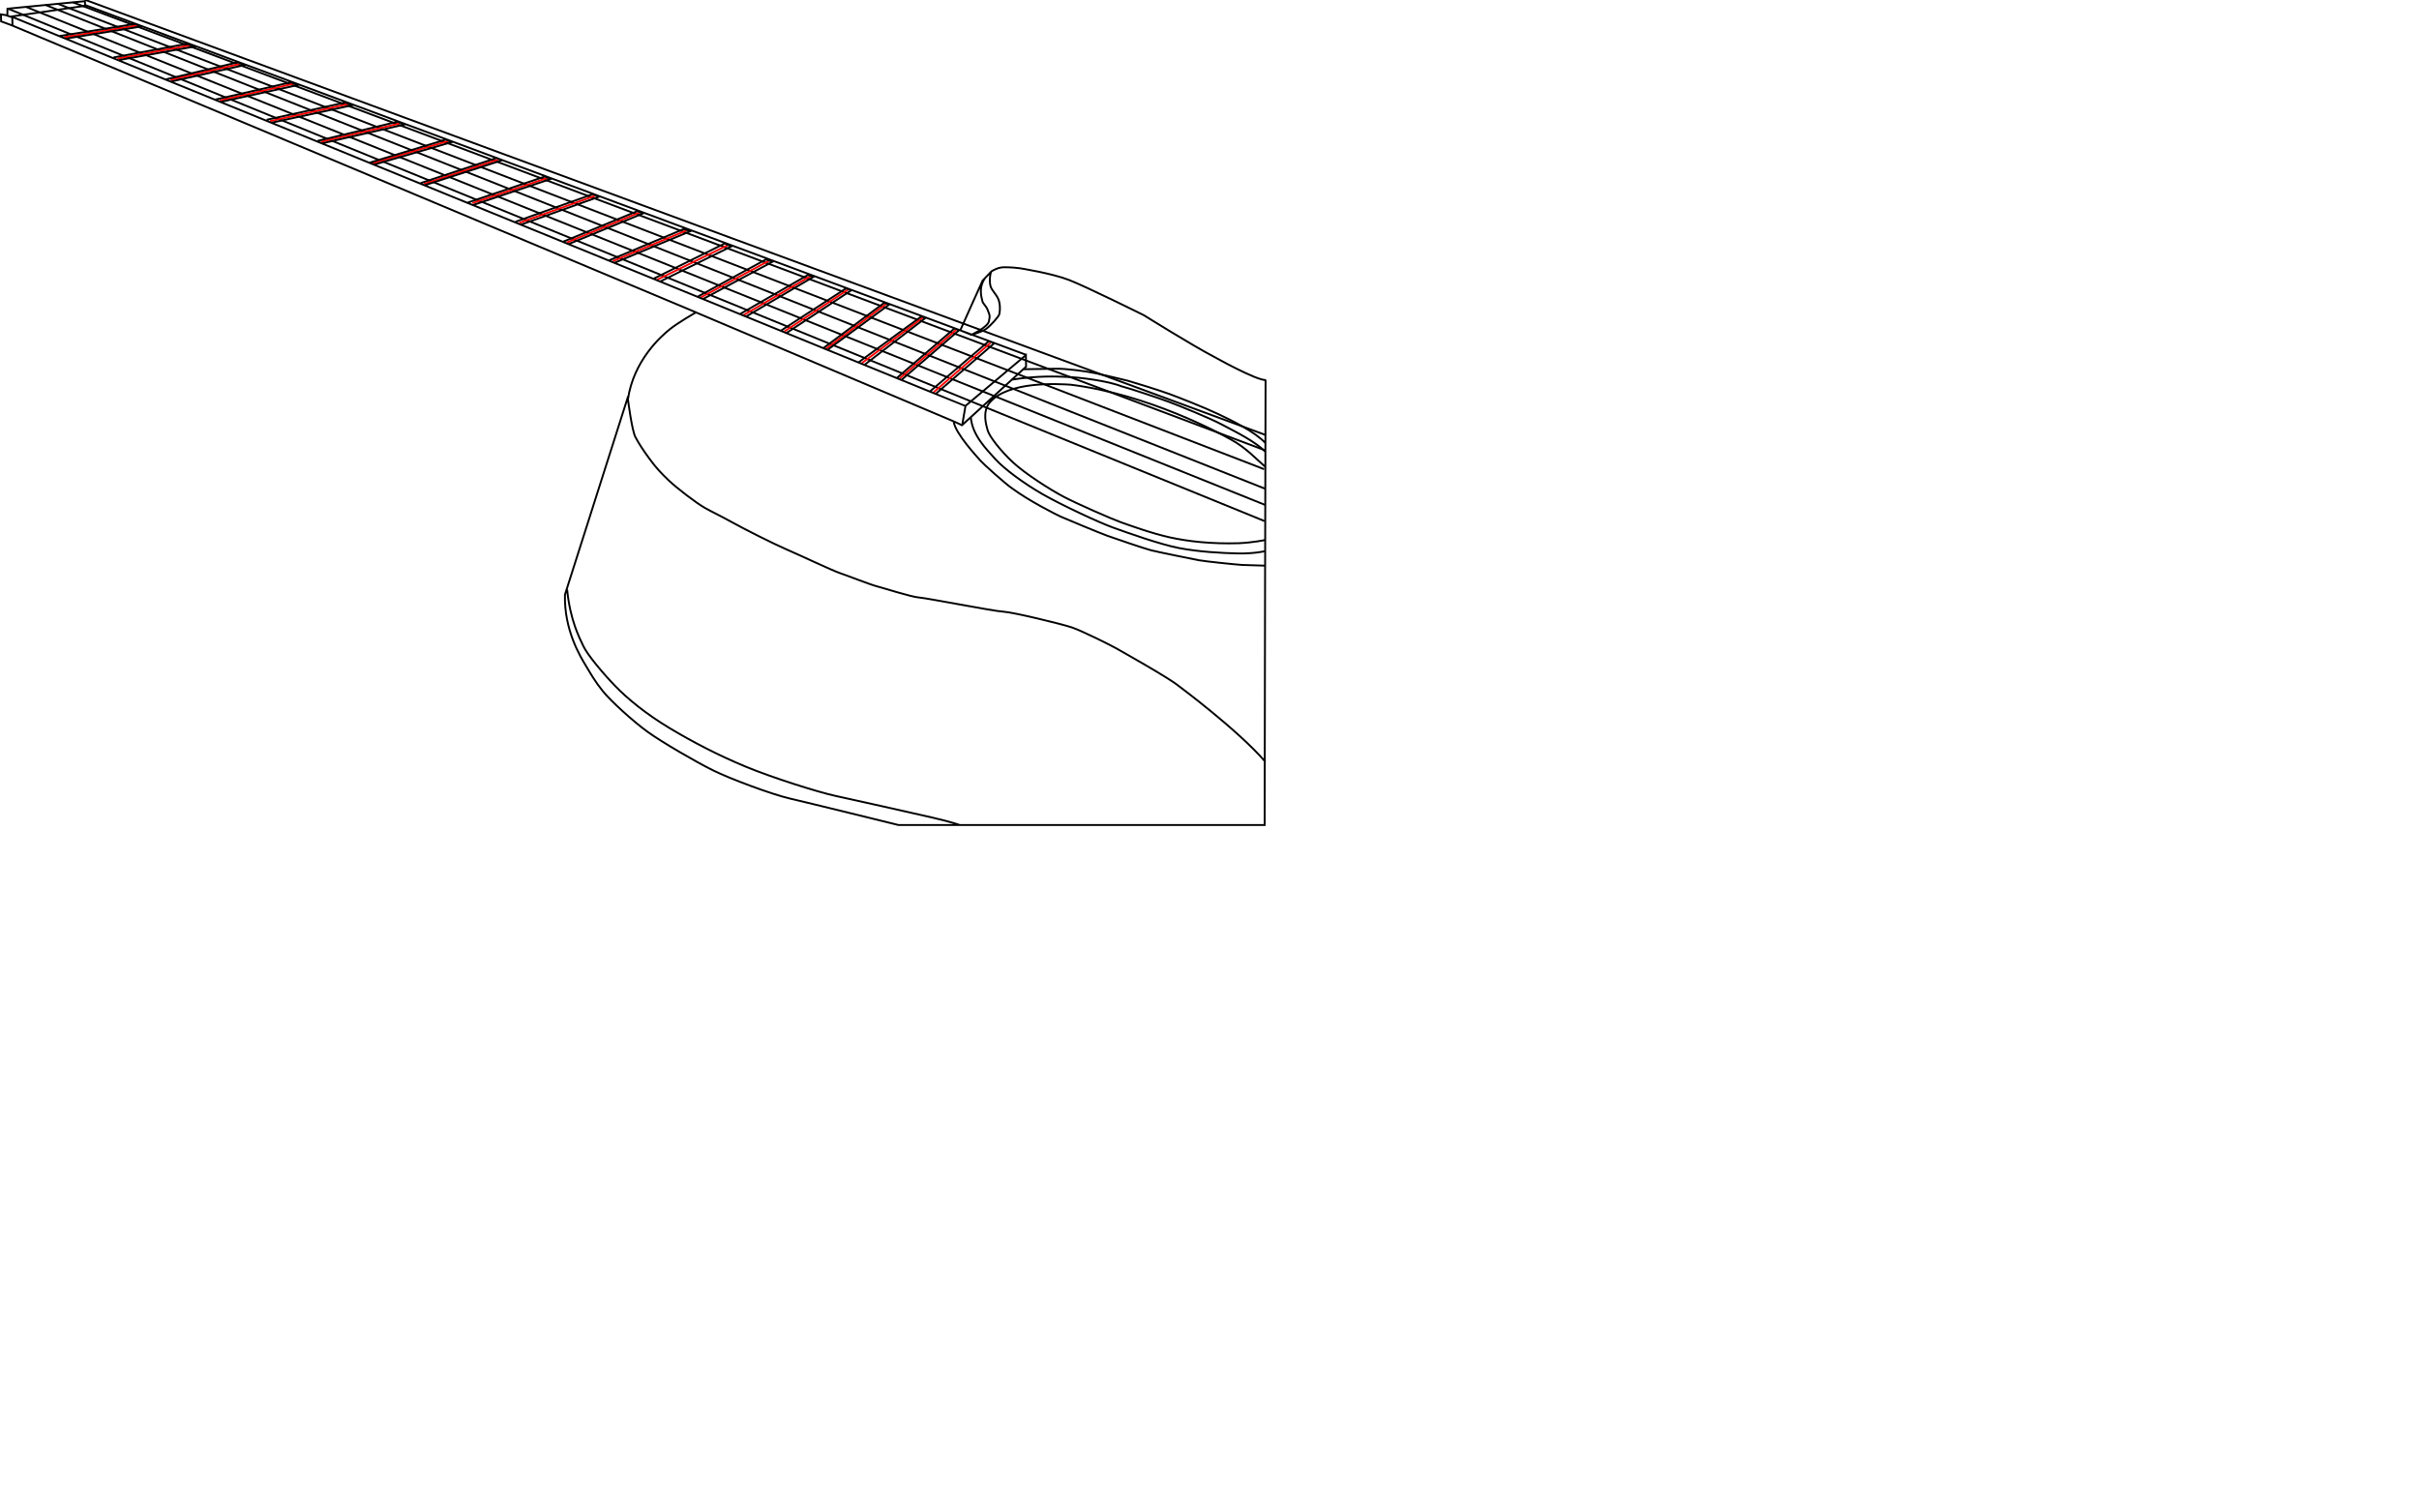
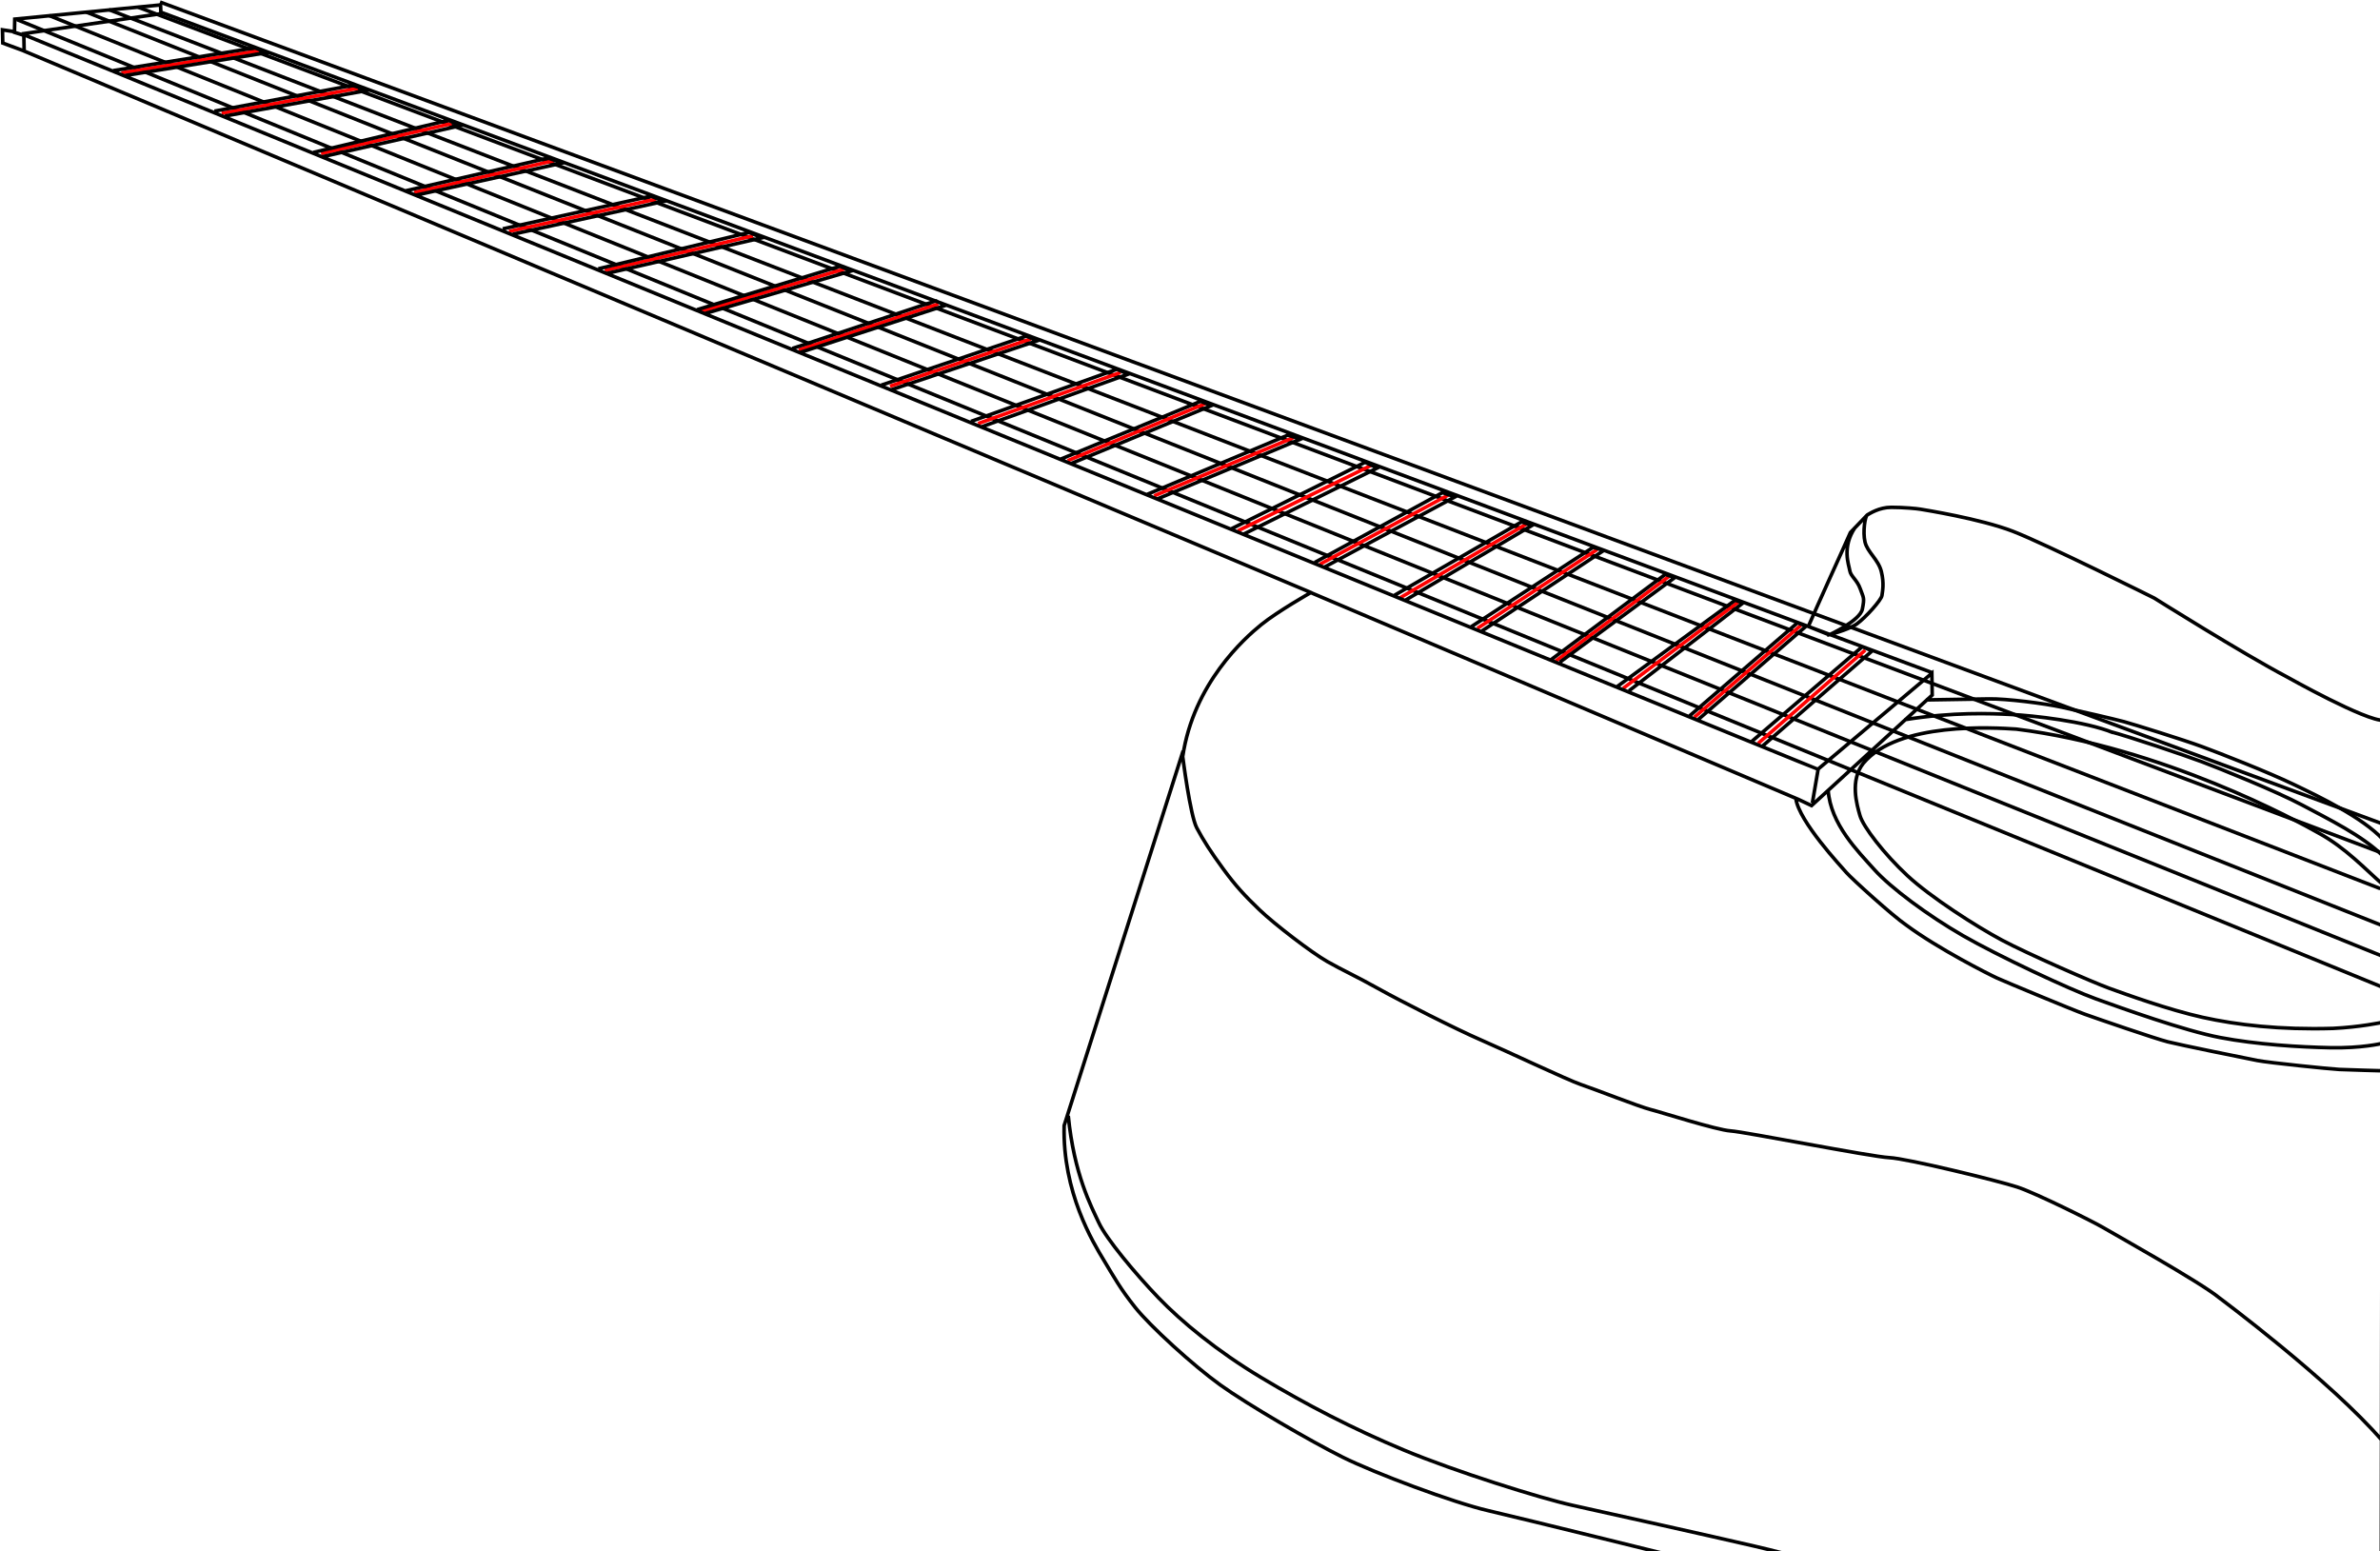
- <svg xmlns="http://www.w3.org/2000/svg" version="1.1" width="1280" height="800" id="svg3077" style="display:inline">
+ <svg xmlns="http://www.w3.org/2000/svg" version="1.1" width="666.09" height="434" id="svg3077" style="display:inline">
  <defs id="defs3081" />
-   <g transform="translate(0.01040781,0.1213202)" id="guitar">
-     <g id="guitar_strings" style="display: inline;">
-       <path style="fill:none;stroke:#000000;stroke-width:1px;stroke-linecap:butt;stroke-linejoin:miter;" d="M 38.62,1.139 71.696,13.571 99.725,24.106 125.467,33.782 154.226,44.592 182.898,55.369 209.389,65.326 235.152,75.01 261.365,84.863 288.048,94.893 313.041,104.287 336.557,113.126 361.101,122.351 382.691,130.466 404.431,138.638 426.964,147.107 446.458,154.435 467.213,162.236 485.787,169.217 504.06,176.086 522.078,182.858 669.253,238.178" id="guitar_stringB" />
-       <path style="fill:none;stroke:#000000;stroke-width:1px;stroke-linecap:butt;stroke-linejoin:miter;" d="M 30.403,1.83 63.604,14.641 90.986,25.207 118.406,35.787 145.584,46.274 173.299,56.969 200.828,67.591 227.619,77.929 252.503,87.531 278.387,97.519 303.419,107.178 327.823,116.594 352.096,125.961 375.205,134.877 397.221,143.373 419.33,151.904 437.703,158.993 459.812,167.525 478.665,174.799 497.813,182.188 514.187,188.506 668.886,248.2" id="guitar_stringG" />
-       <path style="fill:none;stroke:#000000;stroke-width:1px;stroke-linecap:butt;stroke-linejoin:miter;" d="M 23.946,2.471 57.594,15.821 85.127,26.744 112.775,37.713 138.692,47.995 166.404,58.989 192.868,69.488 218.793,79.774 245.222,90.259 270.946,100.465 295.827,110.336 319.899,119.886 344.777,129.756 367.367,138.719 388.806,147.224 412.168,156.493 432.227,164.451 452.758,172.596 472.244,180.327 490.584,187.603 508.723,194.8 669.45,258.566" id="guitar_stringD" />
-       <path style="fill:none;stroke:#000000;stroke-width:1px;stroke-linecap:butt;stroke-linejoin:miter;" d="M 13.648,3.496 47.283,17.017 75.242,28.257 102.749,39.315 129.542,50.085 156.811,61.047 183.795,71.895 210.78,82.743 237.809,93.608 261.033,102.944 286.115,113.027 312.622,123.683 335.941,133.057 359.308,142.451 381.152,151.232 404.138,160.472 424.46,168.642 446.064,177.326 466.29,185.457 483.805,192.498 501.033,199.424 669.264,267.052" id="guitar_stringA" />
-       <path style="fill:none;stroke:#000000;stroke-width:1px;stroke-linecap:butt;stroke-linejoin:miter;" d="M 4.584,4.617 36.053,17.453 66.066,29.695 93.36,40.828 119.808,51.616 147.299,62.829 173.271,73.423 201.3,84.856 227.495,95.54 253.327,106.077 279.388,116.707 302.894,126.295 327.353,136.271 350.745,145.813 374.728,155.595 396.41,164.439 417.45,173.021 440.671,182.493 459.157,190.033 479.352,198.27 496.719,205.354 669.11,275.67" id="guitar_stringE" />
+   <g transform="matrix(0.9956392,0,0,0.9983303,0.2000783,0.87691)" id="guitar">
+     <g id="guitar_strings" style="display:inline">
+       <path style="fill:none;stroke:#000000;stroke-width:1px;stroke-linecap:butt;stroke-linejoin:miter" d="M 38.62,1.139 71.696,13.571 99.725,24.106 125.467,33.782 154.226,44.592 182.898,55.369 209.389,65.326 235.152,75.01 261.365,84.863 288.048,94.893 313.041,104.287 336.557,113.126 361.101,122.351 382.691,130.466 404.431,138.638 426.964,147.107 446.458,154.435 467.213,162.236 485.787,169.217 504.06,176.086 522.078,182.858 669.253,238.178" id="guitar_stringB" />
+       <path style="fill:none;stroke:#000000;stroke-width:1px;stroke-linecap:butt;stroke-linejoin:miter" d="M 30.403,1.83 63.604,14.641 90.986,25.207 118.406,35.787 145.584,46.274 173.299,56.969 200.828,67.591 227.619,77.929 252.503,87.531 278.387,97.519 303.419,107.178 327.823,116.594 352.096,125.961 375.205,134.877 397.221,143.373 419.33,151.904 437.703,158.993 459.812,167.525 478.665,174.799 497.813,182.188 514.187,188.506 668.886,248.2" id="guitar_stringG" />
+       <path style="fill:none;stroke:#000000;stroke-width:1px;stroke-linecap:butt;stroke-linejoin:miter" d="M 23.946,2.471 57.594,15.821 85.127,26.744 112.775,37.713 138.692,47.995 166.404,58.989 192.868,69.488 218.793,79.774 245.222,90.259 270.946,100.465 295.827,110.336 319.899,119.886 344.777,129.756 367.367,138.719 388.806,147.224 412.168,156.493 432.227,164.451 452.758,172.596 472.244,180.327 490.584,187.603 508.723,194.8 669.45,258.566" id="guitar_stringD" />
+       <path style="fill:none;stroke:#000000;stroke-width:1px;stroke-linecap:butt;stroke-linejoin:miter" d="M 13.648,3.496 47.283,17.017 75.242,28.257 102.749,39.315 129.542,50.085 156.811,61.047 183.795,71.895 210.78,82.743 237.809,93.608 261.033,102.944 286.115,113.027 312.622,123.683 335.941,133.057 359.308,142.451 381.152,151.232 404.138,160.472 424.46,168.642 446.064,177.326 466.29,185.457 483.805,192.498 501.033,199.424 669.264,267.052" id="guitar_stringA" />
+       <path style="fill:none;stroke:#000000;stroke-width:1px;stroke-linecap:butt;stroke-linejoin:miter" d="M 4.584,4.617 36.053,17.453 66.066,29.695 93.36,40.828 119.808,51.616 147.299,62.829 173.271,73.423 201.3,84.856 227.495,95.54 253.327,106.077 279.388,116.707 302.894,126.295 327.353,136.271 350.745,145.813 374.728,155.595 396.41,164.439 417.45,173.021 440.671,182.493 459.157,190.033 479.352,198.27 496.719,205.354 669.11,275.67" id="guitar_stringE" />
      <path style="fill:none;stroke:#000000;stroke-width:1px;stroke-linecap:butt;stroke-linejoin:miter" d="M 44.778,-0.304 74.016,10.477 102.772,21.08 129.775,31.036 158.66,41.687 186.454,51.935 213.992,62.089 239.456,71.478 265.475,81.072 291.463,90.654 317.868,100.39 340.082,108.581 367.523,118.699 387.182,125.948 409.172,134.056 430.68,141.987 451.558,149.685 471.345,156.981 489.358,163.622 507.767,170.41 525.149,176.819 669.69,230.114" id="guitar_stringe" />
    </g>
    <g id="body">
      <path d="M 33.911,19.547 72.597,13.328" id="path3937-4" style="fill:#800080;stroke:#ff0000;stroke-width:1px;stroke-linecap:butt;stroke-linejoin:miter;stroke-opacity:1;display:inline" />
-       <path d="m 299.902,128.249 38.714,-15.998" id="path3953-3" style="fill:#800080;stroke:#ff0000;stroke-width:1px;stroke-linecap:butt;stroke-linejoin:miter;stroke-opacity:1;display:inline" />
-       <path d="m 62.109,30.879 38.333,-7.014" id="path3937" style="fill:#800080;stroke:#ff0000;stroke-width:1px;stroke-linecap:butt;stroke-linejoin:miter;stroke-opacity:1;display:inline" />
+       <path d="M 299.902,128.249 338.616,112.25" id="path3953-3" style="fill:#800080;stroke:#ff0000;stroke-width:1px;stroke-linecap:butt;stroke-linejoin:miter;stroke-opacity:1;display:inline" />
+       <path d="M 62.109,30.879 100.442,23.865" id="path3937" style="fill:#800080;stroke:#ff0000;stroke-width:1px;stroke-linecap:butt;stroke-linejoin:miter;stroke-opacity:1;display:inline" />
      <path d="M 90.046,42.174 126.748,33.746" id="path3939" style="fill:#800080;stroke:#ff0000;stroke-width:1px;stroke-linecap:butt;stroke-linejoin:miter;stroke-opacity:1;display:inline" />
-       <path d="m 116.221,53.072 39.181,-8.897" id="path3941" style="fill:#800080;stroke:#ff0000;stroke-width:1px;stroke-linecap:butt;stroke-linejoin:miter;stroke-opacity:1;display:inline" />
-       <path d="m 142.884,63.976 41.295,-9.045" id="path3943" style="fill:#800080;stroke:#ff0000;stroke-width:1px;stroke-linecap:butt;stroke-linejoin:miter;stroke-opacity:1;display:inline" />
-       <path d="m 169.807,74.924 41.66,-9.695" id="path3945" style="fill:#800080;stroke:#ff0000;stroke-width:1px;stroke-linecap:butt;stroke-linejoin:miter;stroke-opacity:1;display:inline" />
+       <path d="M 116.221,53.072 155.402,44.175" id="path3941" style="fill:#800080;stroke:#ff0000;stroke-width:1px;stroke-linecap:butt;stroke-linejoin:miter;stroke-opacity:1;display:inline" />
+       <path d="M 142.884,63.976 184.179,54.931" id="path3943" style="fill:#800080;stroke:#ff0000;stroke-width:1px;stroke-linecap:butt;stroke-linejoin:miter;stroke-opacity:1;display:inline" />
+       <path d="M 169.807,74.924 211.466,65.229" id="path3945" style="fill:#800080;stroke:#ff0000;stroke-width:1px;stroke-linecap:butt;stroke-linejoin:miter;stroke-opacity:1;display:inline" />
      <path d="M 197.001,86.371 237.394,74.439" id="path3947" style="fill:#800080;stroke:#ff0000;stroke-width:1px;stroke-linecap:butt;stroke-linejoin:miter;stroke-opacity:1;display:inline" />
      <path d="M 224.324,97.222 263.568,84.317" id="path3949" style="fill:#800080;stroke:#ff0000;stroke-width:1px;stroke-linecap:butt;stroke-linejoin:miter;stroke-opacity:1;display:inline" />
      <path d="M 249.981,107.374 289.579,94.115" id="path3951" style="fill:#800080;stroke:#ff0000;stroke-width:1px;stroke-linecap:butt;stroke-linejoin:miter;stroke-opacity:1;display:inline" />
-       <path d="m 274.746,117.841 40.04,-14.319" id="path3953" style="fill:#800080;stroke:#ff0000;stroke-width:1px;stroke-linecap:butt;stroke-linejoin:miter;stroke-opacity:1;display:inline" />
-       <path d="m 324.224,138.099 39.244,-16.352" id="path3955" style="fill:#800080;stroke:#ff0000;stroke-width:1px;stroke-linecap:butt;stroke-linejoin:miter;stroke-opacity:1;display:inline" />
+       <path d="M 274.746,117.841 314.786,103.522" id="path3953" style="fill:#800080;stroke:#ff0000;stroke-width:1px;stroke-linecap:butt;stroke-linejoin:miter;stroke-opacity:1;display:inline" />
+       <path d="M 324.224,138.099 363.469,121.747" id="path3955" style="fill:#800080;stroke:#ff0000;stroke-width:1px;stroke-linecap:butt;stroke-linejoin:miter;stroke-opacity:1;display:inline" />
      <path d="M 347.763,147.91 385.395,129.477" id="path3957" style="fill:#800080;stroke:#ff0000;stroke-width:1px;stroke-linecap:butt;stroke-linejoin:miter;stroke-opacity:1;display:inline" />
-       <path d="m 370.785,157.301 36.151,-19.445" id="path3959" style="fill:#800080;stroke:#ff0000;stroke-width:1px;stroke-linecap:butt;stroke-linejoin:miter;stroke-opacity:1;display:inline" />
-       <path d="m 393.321,166.7 35.605,-20.726" id="path3961" style="fill:#800080;stroke:#ff0000;stroke-width:1px;stroke-linecap:butt;stroke-linejoin:miter;stroke-opacity:1;display:inline" />
-       <path d="m 415.094,175.248 33.671,-22.108" id="path3963" style="fill:#800080;stroke:#ff0000;stroke-width:1px;stroke-linecap:butt;stroke-linejoin:miter;stroke-opacity:1;display:inline" />
-       <path d="m 437.103,184.435 31.964,-23.848" id="path3965" style="fill:#800080;stroke:#ff0000;stroke-width:1px;stroke-linecap:butt;stroke-linejoin:miter;stroke-opacity:1;display:inline" />
-       <path d="m 456.073,192.039 32.423,-24.217" id="path3967" style="fill:#800080;stroke:#ff0000;stroke-width:1px;stroke-linecap:butt;stroke-linejoin:miter;stroke-opacity:1;display:inline" />
-       <path d="m 476.068,200.167 29.946,-25.756" id="path3969" style="fill:#800080;stroke:#ff0000;stroke-width:1px;stroke-linecap:butt;stroke-linejoin:miter;stroke-opacity:1;display:inline" />
-       <path d="m 494.012,207.495 30.095,-26.142" id="path3971" style="fill:#800080;stroke:#ff0000;stroke-width:1px;stroke-linecap:butt;stroke-linejoin:miter;stroke-opacity:1;display:inline" />
-       <path d="m 35.009,20.28 39.913,-6.417 -3.466,-1.326 -39.849,6.376 m 31.448,12.729 40.472,-7.255 -4.723,-1.326 -38.731,7.214 m 30.456,12.761 38.506,-8.652 -3.098,-1.559 -38.076,9.025 m 28.953,11.957 41.107,-8.992 -4.051,-1.383 -40.119,9.19 m 30.212,12.155 42.429,-9.212 -3.605,-1.465 -41.665,9.171 m 29.349,12.474 43.577,-9.98 -3.656,-1.482 -42.391,10.178 M 197.942,87.009 239.148,75.052 235.887,73.768 195.768,85.922 m 29.051,11.957 40.711,-13.142 -2.668,-1.285 -40.316,13.34 m 27.866,11.561 41.008,-13.735 -3.162,-1.285 -40.711,13.735 m 28.261,11.66 41.107,-14.723 -3.162,-1.383 -41.008,14.625 m 28.261,11.759 39.328,-16.206 -3.063,-1.186 -39.328,16.206 m 27.174,11.166 40.316,-16.798 -3.656,-1.087 -39.526,16.601 m 27.075,11.166 37.648,-18.577 -3.458,-1.581 -37.648,18.676 m 26.285,10.672 36.66,-19.664 -3.557,-1.186 -35.87,19.565 m 25.494,10.573 35.573,-20.949 -2.964,-0.988 -35.672,20.553 m 24.308,10.178 34.486,-22.727 -2.964,-0.889 -34.387,22.332 m 25,9.881 32.312,-23.715 -2.668,-0.889 -32.115,23.913 m 21.937,8.696 32.016,-24.605 -2.174,-0.791 -33.3,24.308 m 22.972,9.091 30.237,-26.087 -2.372,-0.988 -30.336,26.087 m 20.457,8.498 30.83,-26.68 -2.767,-1.186 -31.324,26.779 M 300.084,311.882 c 1.626,16.488 6.504,25.482 8.594,29.978 2.091,4.497 10.22,14.24 16.724,20.985 6.504,6.745 16.492,14.989 29.035,22.484 12.543,7.495 25.551,14.24 39.952,20.235 14.401,5.996 38.326,13.49 47.385,15.489 9.059,1.999 39.488,8.744 51.334,11.492 11.846,2.748 14.866,4.06 14.866,4.06 M 332.371,209.58 298.923,314.63 c -0.465,18.736 8.13,32.726 11.149,37.723 3.02,4.996 4.646,7.994 8.827,13.24 4.181,5.246 16.26,16.238 23.925,21.734 7.665,5.496 25.319,15.739 34.378,20.235 9.059,4.497 31.126,12.741 40.881,14.989 9.756,2.248 57.373,13.99 57.373,13.99 l 193.722,0 0.232,-137.401 m -75.589,-94.649 c -7.892,-3.186 -22.604,-4.809 -28.769,-5.104 -5.628,-0.27 -16.151,-0.737 -29.922,1.475 m 134.429,38.119 c -5.584,-5.564 -15.357,-10.334 -22.666,-14.22 -7.309,-3.886 -23.165,-10.23 -28.092,-12.085 -4.927,-1.855 -20.797,-7.197 -25.971,-8.522 m 76.769,30.221 c -5.749,-6.121 -17.614,-11.821 -25.005,-15.354 -7.391,-3.533 -20.531,-8.656 -25.787,-10.599 -5.256,-1.943 -19.389,-6.317 -22.017,-7.023 -2.628,-0.707 -12.523,-2.997 -17.45,-4.057 -4.927,-1.06 -15.575,-2.391 -20.418,-2.318 -3.453,0.052 -17.773,0.286 -17.773,0.286 m 128.247,90.395 c 0,0 -6.241,1.325 -13.797,1.678 -14.947,0.442 -27.019,-0.972 -36.627,-3.091 -9.608,-2.12 -21.763,-6.536 -26.197,-8.126 -4.435,-1.59 -23.077,-9.716 -30.222,-13.514 -7.145,-3.798 -20.038,-12.012 -26.608,-18.107 -6.57,-6.094 -12.401,-13.69 -13.304,-16.782 -0.903,-3.091 -2.874,-9.892 0.903,-14.662 9.82,-11.785 36.879,-10.004 43.066,-9.606 41.144,5.138 79.017,25.769 84.929,29.126 7.612,4.125 13.363,10.363 18.089,14.448 M 513.688,220.609 c 0.657,9.539 8.377,17.135 12.976,22.258 4.599,5.123 15.111,12.895 24.966,18.548 9.855,5.653 29.905,15.028 37.296,17.677 7.391,2.65 24.797,8.918 34.98,10.861 10.183,1.943 22.286,2.667 30.991,2.844 8.705,0.177 14.334,-1.176 14.334,-1.176 M 504.621,223.07 c 0.929,6.37 12.659,18.861 14.169,20.61 1.51,1.749 13.124,12.241 16.84,14.739 8.943,6.62 23.344,13.865 25.551,14.864 2.207,0.999 21.138,8.869 24.622,10.118 3.484,1.249 19.86,6.87 23.344,7.744 3.484,0.874 21.951,4.622 25.202,5.246 3.252,0.625 20.441,2.373 22.996,2.498 2.555,0.125 12.079,0.375 12.079,0.375 l 0.232,-98.304 M 6.328,13.311 0.58,11.192 0.498,7.482 3.865,8.012 M 45.501,2.889 5.918,8.63 M 542.863,187.641 45.009,2.536 44.927,0.504 3.947,4.479 3.865,8.189 6.657,9.072 M 510.984,214.813 C 510.409,214.813 6.498,8.84 6.498,8.84 l 0.082,4.063 0,0.53 L 368.49,165.289 m 301.036,237.766 c -14.634,-16.988 -45.992,-40.221 -45.992,-40.221 -5.11,-4.247 -30.197,-18.237 -32.752,-19.736 -2.555,-1.499 -18.582,-9.493 -23.925,-11.242 -5.342,-1.749 -30.893,-7.994 -36.004,-8.244 -5.11,-0.25 -40.649,-7.245 -44.598,-7.495 -3.949,-0.25 -19.512,-5.246 -22.531,-5.996 -3.02,-0.749 -15.795,-5.746 -19.512,-6.995 -3.716,-1.249 -21.138,-9.493 -28.106,-12.491 -6.968,-2.998 -22.764,-10.992 -29.035,-14.49 -6.272,-3.497 -9.756,-4.996 -14.169,-7.495 -4.413,-2.498 -14.866,-10.492 -19.047,-14.49 -4.181,-3.997 -6.736,-6.745 -10.22,-11.492 -3.484,-4.747 -5.575,-7.994 -7.433,-11.492 -1.858,-3.497 -3.949,-19.986 -3.949,-19.986 3.02,-20.485 17.421,-33.226 22.067,-36.973 4.646,-3.747 13.937,-8.993 13.937,-8.993 l 137.046,57.958 3.716,1.749 33.913,-30.978 -0.096,-6.112 -31.959,26.847 -1.626,9.493 m 160.64,-23.15 c -4.927,0.353 -27.265,-12.189 -27.265,-12.189 -12.154,-6.359 -37.284,-22.081 -37.284,-22.081 0,0 -30.55,-15.192 -39.748,-18.725 -9.198,-3.533 -24.966,-6.006 -25.951,-6.183 -0.985,-0.177 -4.763,-0.53 -8.212,-0.53 -3.449,0 -6.077,1.766 -6.734,2.12 -0.657,0.353 -1.314,4.77 -0.657,7.596 0.657,2.826 3.778,4.946 4.599,8.303 0.821,3.356 0.329,5.476 0.164,6.713 -0.164,1.237 -4.599,6.183 -7.063,7.949 -2.464,1.766 -8.377,3.18 -8.377,3.18 m 11.333,-33.74 -4.763,4.946 c 0,0 -4.106,9.186 -5.584,12.365 -1.478,3.18 -6.241,13.955 -6.241,13.955 l 5.749,2.296 m 7.391,-30.03 c -3.778,5.564 -1.725,10.511 -1.478,12.1 0.246,1.59 2.053,2.561 2.956,5.123 0.903,2.561 1.232,2.385 0.575,5.653 -0.657,3.268 -9.362,7.243 -9.362,7.243" id="path4048-31" style="fill:none;stroke:#000000;stroke-width:1px;stroke-linecap:butt;stroke-linejoin:miter;stroke-opacity:1;display:inline" />
+       <path d="M 370.785,157.301 406.936,137.856" id="path3959" style="fill:#800080;stroke:#ff0000;stroke-width:1px;stroke-linecap:butt;stroke-linejoin:miter;stroke-opacity:1;display:inline" />
+       <path d="M 393.321,166.7 428.926,145.974" id="path3961" style="fill:#800080;stroke:#ff0000;stroke-width:1px;stroke-linecap:butt;stroke-linejoin:miter;stroke-opacity:1;display:inline" />
+       <path d="M 415.094,175.248 448.764,153.141" id="path3963" style="fill:#800080;stroke:#ff0000;stroke-width:1px;stroke-linecap:butt;stroke-linejoin:miter;stroke-opacity:1;display:inline" />
+       <path d="M 437.103,184.435 469.067,160.588" id="path3965" style="fill:#800080;stroke:#ff0000;stroke-width:1px;stroke-linecap:butt;stroke-linejoin:miter;stroke-opacity:1;display:inline" />
+       <path d="M 456.073,192.039 488.496,167.823" id="path3967" style="fill:#800080;stroke:#ff0000;stroke-width:1px;stroke-linecap:butt;stroke-linejoin:miter;stroke-opacity:1;display:inline" />
+       <path d="M 476.068,200.167 506.014,174.411" id="path3969" style="fill:#800080;stroke:#ff0000;stroke-width:1px;stroke-linecap:butt;stroke-linejoin:miter;stroke-opacity:1;display:inline" />
+       <path d="M 494.012,207.495 524.108,181.353" id="path3971" style="fill:#800080;stroke:#ff0000;stroke-width:1px;stroke-linecap:butt;stroke-linejoin:miter;stroke-opacity:1;display:inline" />
+       <path d="M 35.009,20.28 74.923,13.863 71.457,12.538 31.609,18.914 M 63.057,31.642 103.529,24.387 98.806,23.062 60.075,30.276 M 90.531,43.037 129.037,34.384 125.939,32.826 87.863,41.851 M 116.816,53.807 157.923,44.815 153.871,43.432 113.753,52.622 M 143.965,64.776 186.393,55.564 182.788,54.099 141.123,63.27 M 170.472,75.744 214.049,65.764 210.393,64.282 168.002,74.46 M 197.942,87.009 239.148,75.052 235.887,73.768 195.768,85.922 M 224.82,97.878 265.531,84.736 262.863,83.452 222.547,96.792 M 250.413,108.353 291.421,94.618 288.259,93.333 247.547,107.068 M 275.808,118.728 316.915,104.005 313.753,102.622 272.745,117.246 M 301.006,129.005 340.334,112.799 337.27,111.614 297.942,127.819 M 325.116,138.985 365.432,122.187 361.776,121.1 322.251,137.701 M 349.326,148.867 386.974,130.29 383.515,128.709 345.867,147.384 M 372.152,158.056 408.812,138.392 405.255,137.207 369.385,156.772 M 394.879,167.345 430.452,146.396 427.488,145.408 391.816,165.961 M 416.124,176.139 450.61,153.412 447.646,152.523 413.259,174.855 M 438.259,184.736 470.571,161.021 467.903,160.131 435.788,184.044 M 457.725,192.74 489.741,168.135 487.567,167.345 454.266,191.653 M 477.239,200.744 507.476,174.657 505.104,173.669 474.768,199.756 M 495.225,208.254 526.055,181.574 523.288,180.388 491.964,207.167 M 300.084,311.882 C 301.71,328.37 306.588,337.363 308.678,341.86 310.769,346.357 318.899,356.1 325.403,362.845 331.907,369.59 341.895,377.834 354.438,385.329 366.981,392.823 379.989,399.568 394.39,405.564 408.791,411.56 432.716,419.054 441.775,421.053 450.834,423.051 481.263,429.797 493.109,432.545 504.956,435.293 507.975,436.604 507.975,436.604 M 332.371,209.58 298.923,314.63 C 298.458,333.366 307.052,347.356 310.072,352.352 313.092,357.349 314.718,360.347 318.899,365.593 323.08,370.839 335.158,381.831 342.824,387.327 350.489,392.823 368.142,403.066 377.201,407.563 386.26,412.059 408.327,420.303 418.083,422.552 427.839,424.8 475.456,436.542 475.456,436.542 L 669.178,436.542 669.41,299.141 M 593.821,204.491 C 585.929,201.305 571.217,199.683 565.052,199.387 559.424,199.118 548.902,198.65 535.13,200.862 M 669.559,238.981 C 663.975,233.416 654.202,228.647 646.893,224.761 639.584,220.874 623.728,214.53 618.801,212.675 613.873,210.82 598.004,205.478 592.83,204.153 M 669.599,234.374 C 663.85,228.253 651.985,222.552 644.593,219.019 637.202,215.486 624.063,210.364 618.807,208.42 613.551,206.477 599.417,202.104 596.789,201.397 594.161,200.691 584.267,198.401 579.339,197.341 574.412,196.281 563.764,194.95 558.921,195.023 555.468,195.075 541.148,195.309 541.148,195.309 M 669.395,285.705 C 669.395,285.705 663.153,287.029 655.598,287.383 640.651,287.824 628.579,286.411 618.971,284.291 609.362,282.172 597.208,277.755 592.773,276.165 588.339,274.576 569.697,266.45 562.552,262.652 555.407,258.854 542.514,250.64 535.944,244.545 529.374,238.451 523.543,230.855 522.64,227.764 521.736,224.672 519.766,217.871 523.543,213.102 533.364,201.316 560.423,203.098 566.609,203.496 607.753,208.633 645.626,229.265 651.538,232.621 659.15,236.747 664.902,242.984 669.627,247.069 M 513.688,220.609 C 514.345,230.148 522.065,237.744 526.664,242.867 531.263,247.99 541.775,255.762 551.629,261.415 561.484,267.068 581.534,276.443 588.925,279.093 596.316,281.742 613.722,288.011 623.905,289.954 634.088,291.897 646.191,292.622 654.896,292.798 663.601,292.975 669.231,291.622 669.231,291.622 M 504.621,223.07 C 505.551,229.44 517.281,241.931 518.791,243.68 520.3,245.428 531.914,255.921 535.631,258.419 544.574,265.039 558.975,272.284 561.182,273.283 563.388,274.283 582.319,282.152 585.804,283.401 589.288,284.65 605.664,290.271 609.148,291.145 612.632,292.02 631.098,295.767 634.35,296.392 637.602,297.016 654.791,298.765 657.346,298.89 659.901,299.015 669.425,299.264 669.425,299.264 L 669.657,200.96 M 6.328,13.311 0.58,11.192 0.498,7.482 3.865,8.012 M 45.501,2.889 5.918,8.63 M 542.863,187.641 45.009,2.536 44.927,0.504 3.947,4.479 3.865,8.189 6.657,9.072 M 510.984,214.813 C 510.409,214.813 6.498,8.84 6.498,8.84 L 6.58,12.903 6.58,13.433 368.49,165.289 M 669.526,403.055 C 654.892,386.067 623.535,362.834 623.535,362.834 618.424,358.587 593.338,344.597 590.783,343.098 588.228,341.599 572.201,333.605 566.858,331.856 561.516,330.107 535.965,323.862 530.855,323.612 525.744,323.362 490.205,316.367 486.257,316.118 482.308,315.868 466.745,310.871 463.725,310.122 460.706,309.372 447.93,304.376 444.214,303.127 440.497,301.878 423.076,293.634 416.108,290.636 409.139,287.638 393.344,279.644 387.073,276.146 380.801,272.649 377.317,271.15 372.904,268.652 368.49,266.154 358.038,258.159 353.857,254.162 349.676,250.165 347.12,247.417 343.636,242.671 340.152,237.924 338.061,234.676 336.203,231.179 334.345,227.681 332.254,211.193 332.254,211.193 335.274,190.708 349.676,177.967 354.321,174.22 358.967,170.473 368.258,165.226 368.258,165.226 L 505.304,223.185 509.02,224.933 542.933,193.956 542.837,187.844 510.878,214.691 509.252,224.184 M 669.893,201.034 C 664.965,201.388 642.628,188.846 642.628,188.846 630.474,182.486 605.344,166.764 605.344,166.764 605.344,166.764 574.794,151.573 565.596,148.04 556.398,144.507 540.63,142.033 539.645,141.857 538.659,141.68 534.882,141.327 531.432,141.327 527.983,141.327 525.355,143.093 524.698,143.447 524.041,143.8 523.384,148.216 524.041,151.043 524.698,153.869 527.819,155.989 528.64,159.345 529.461,162.701 528.969,164.821 528.804,166.058 528.64,167.294 524.206,172.24 521.742,174.007 519.278,175.773 513.365,177.187 513.365,177.187 M 524.698,143.447 519.935,148.393 C 519.935,148.393 515.829,157.579 514.351,160.758 512.872,163.938 508.109,174.714 508.109,174.714 L 513.858,177.01 M 521.249,146.98 C 517.471,152.544 519.524,157.49 519.771,159.08 520.017,160.67 521.824,161.642 522.727,164.203 523.631,166.764 523.959,166.588 523.302,169.856 522.645,173.124 513.94,177.098 513.94,177.098" id="path4048-31" style="fill:none;stroke:#000000;stroke-width:1px;stroke-linecap:butt;stroke-linejoin:miter;stroke-opacity:1;display:inline" />
    </g>
  </g>
</svg>
